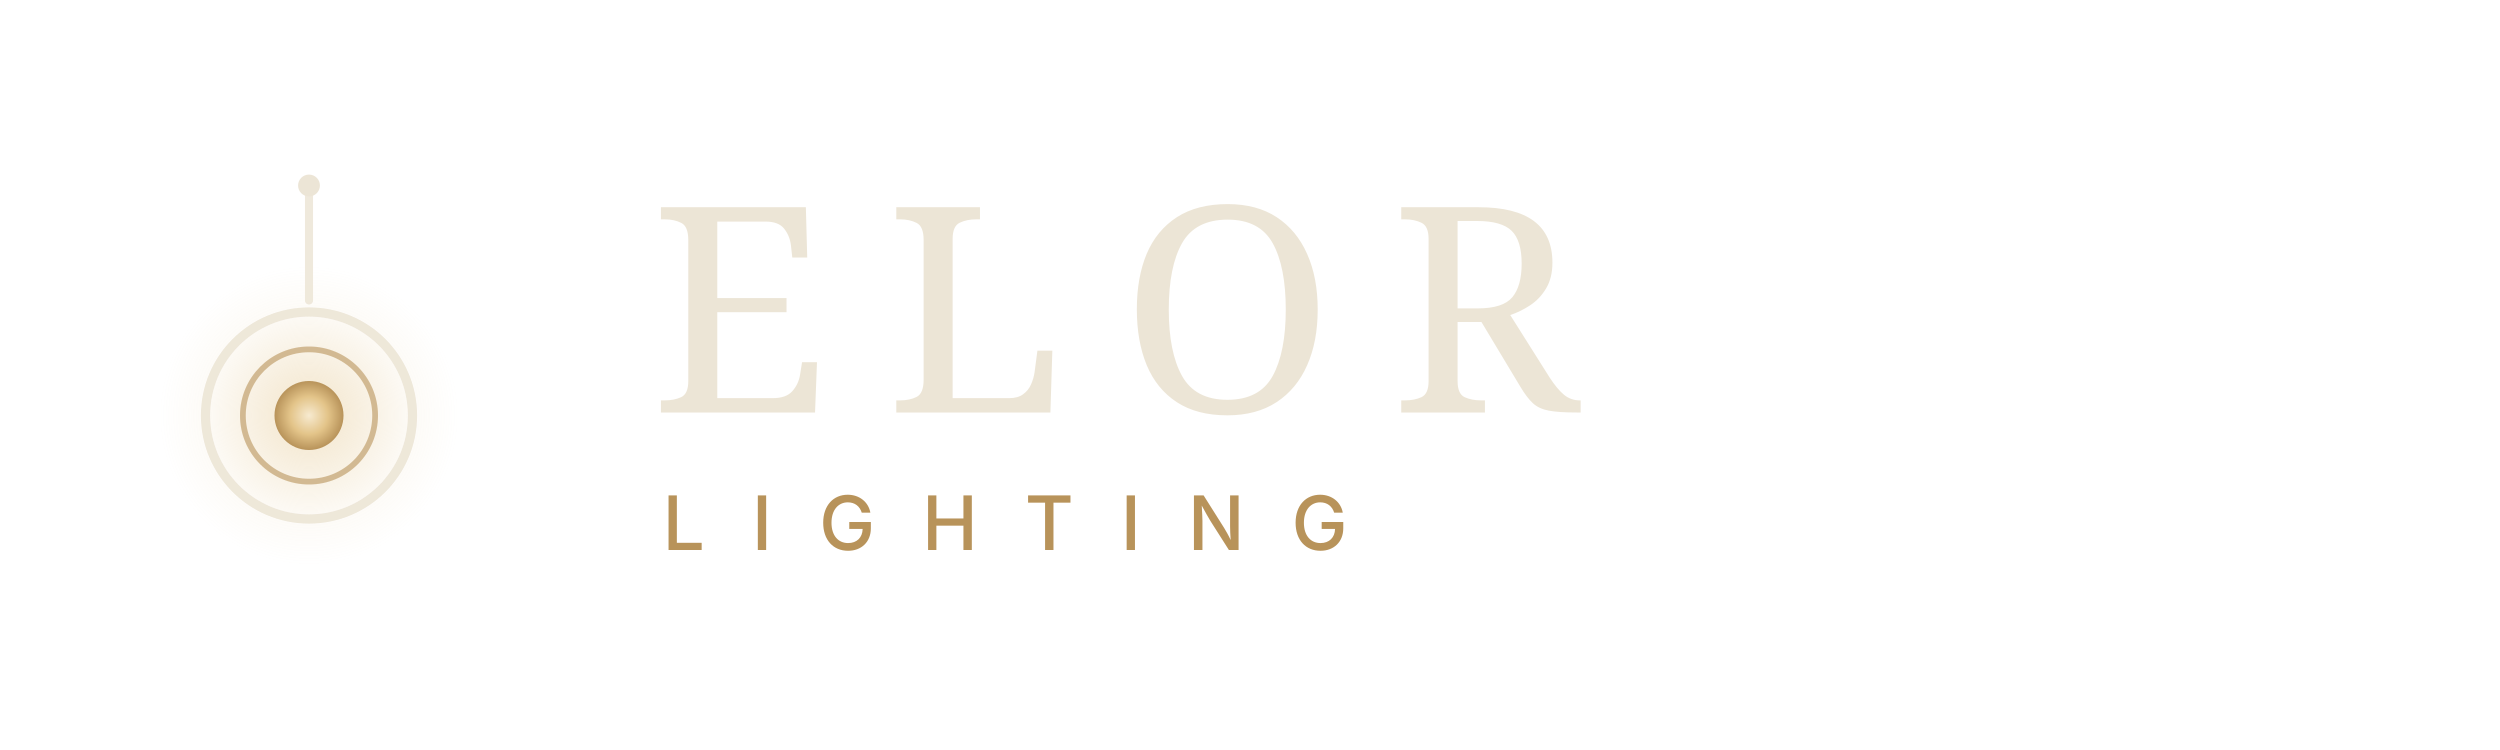
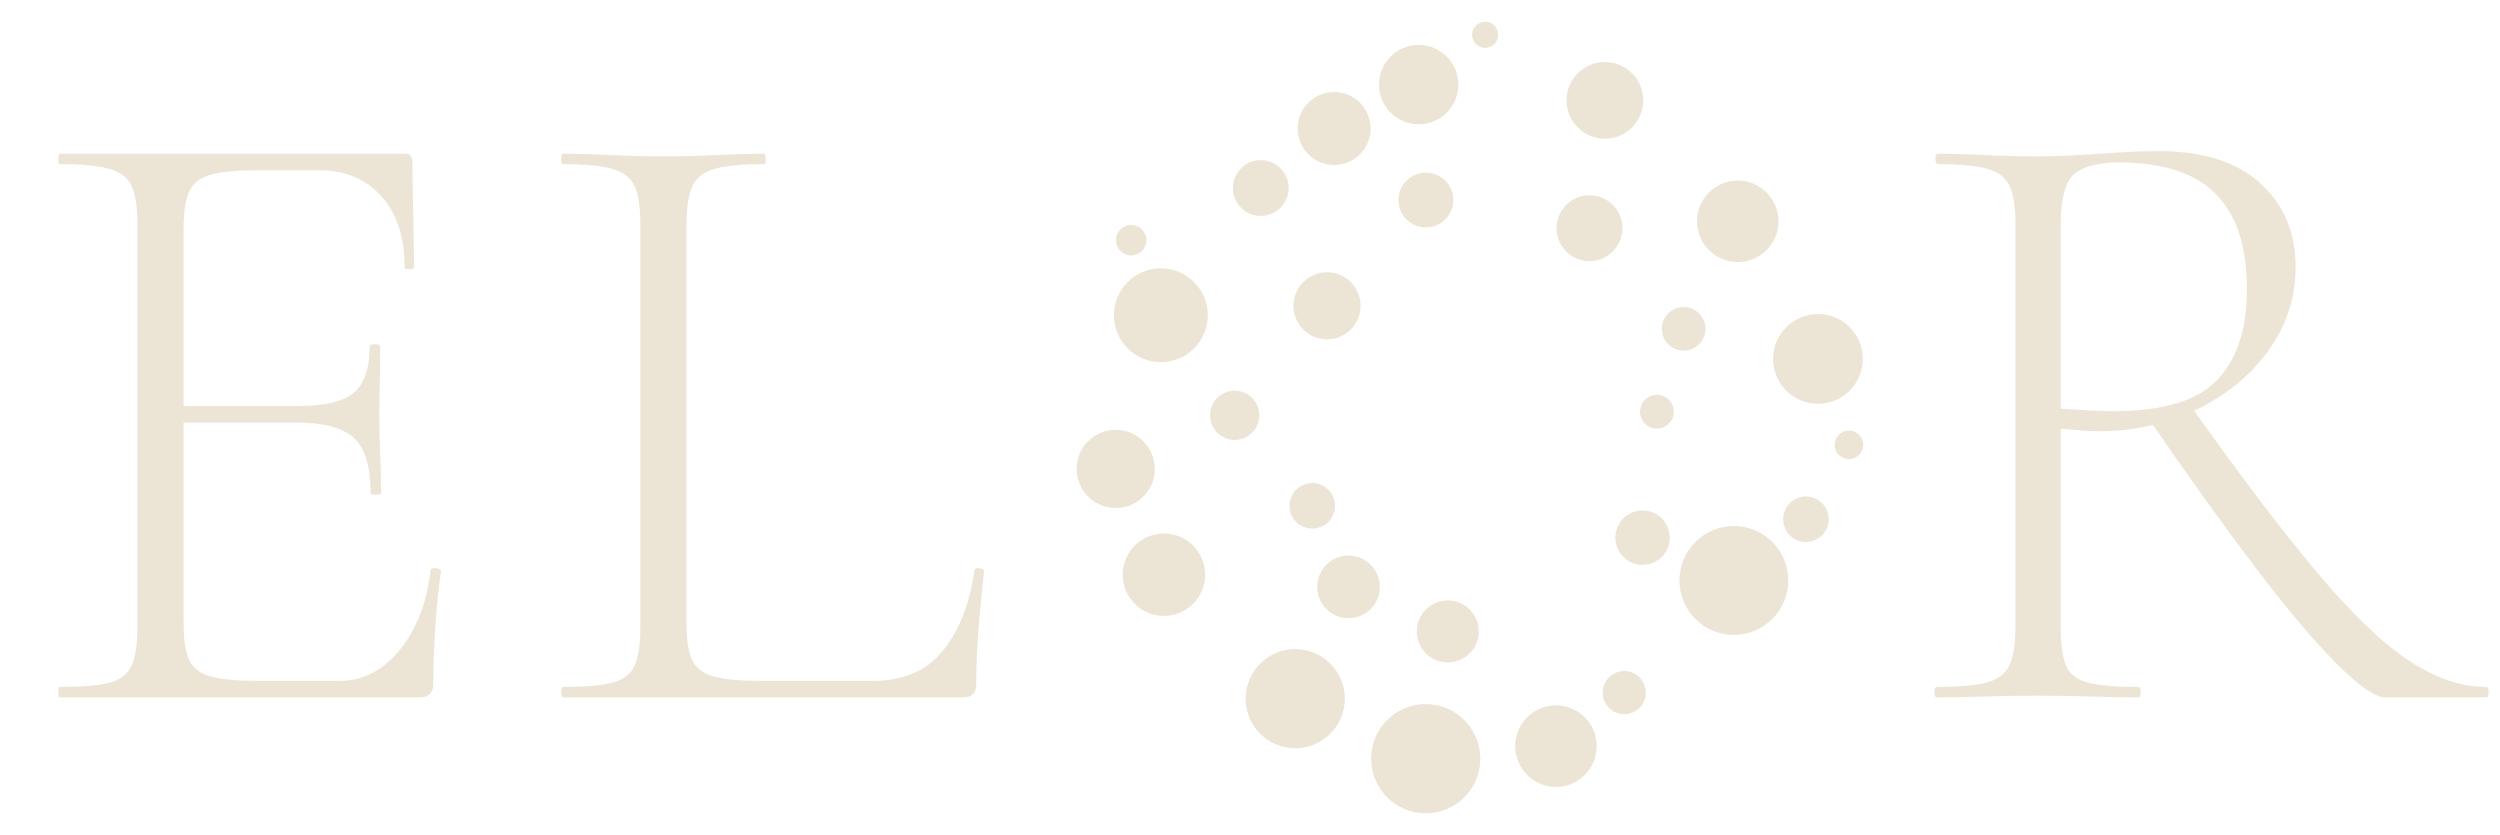
- <svg xmlns="http://www.w3.org/2000/svg" viewBox="0 0 400 120" fill="none">
-   <defs>
-     <radialGradient id="orb" cx="50%" cy="50%" r="50%">
-       <stop offset="0%" stop-color="#f7ead0" />
-       <stop offset="55%" stop-color="#e3c489" />
-       <stop offset="100%" stop-color="#b8935a" />
-     </radialGradient>
-     <radialGradient id="halo" cx="50%" cy="50%" r="50%">
-       <stop offset="0%" stop-color="#e3c489" stop-opacity="0.45" />
-       <stop offset="70%" stop-color="#e3c489" stop-opacity="0.07" />
-       <stop offset="100%" stop-color="#e3c489" stop-opacity="0" />
-     </radialGradient>
-   </defs>
-   <g transform="translate(20,26) scale(0.92)">
-     <circle cx="32" cy="44" r="26" fill="url(#halo)" />
-     <line x1="32" y1="4" x2="32" y2="24" stroke="#ece5d6" stroke-width="1.4" stroke-linecap="round" opacity="0.85" />
-     <circle cx="32" cy="4" r="1.9" fill="#ece5d6" />
-     <circle cx="32" cy="44" r="18" stroke="#ece5d6" stroke-width="1.6" opacity="0.9" />
-     <circle cx="32" cy="44" r="11.5" stroke="#b8935a" stroke-width="1" opacity="0.6" />
-     <circle cx="32" cy="44" r="6" fill="url(#orb)" />
+ <svg xmlns="http://www.w3.org/2000/svg" viewBox="-4.00 -128.27 459.80 153.57" fill="#ECE5D6" role="img" aria-label="ELOR">
+   <g id="letters">
+     <path transform="translate(0.00 0)" d="M73.12 0.00H7.04Q6.72 0.00 6.72 -0.96Q6.72 -1.92 7.04 -1.92Q13.12 -1.92 16.16 -2.72Q19.20 -3.52 20.24 -5.92Q21.28 -8.32 21.28 -12.96V-87.04Q21.28 -91.68 20.24 -94.00Q19.20 -96.32 16.16 -97.20Q13.12 -98.08 7.04 -98.08Q6.72 -98.08 6.72 -99.04Q6.72 -100.00 7.04 -100.00H70.40Q71.84 -100.00 71.84 -98.56L72.16 -79.20Q72.16 -78.72 71.28 -78.72Q70.40 -78.72 70.40 -79.20Q70.40 -87.52 66.08 -92.24Q61.76 -96.96 54.72 -96.96H43.68Q37.76 -96.96 34.80 -96.16Q31.84 -95.36 30.80 -93.04Q29.76 -90.72 29.76 -86.08V-13.60Q29.76 -9.12 30.80 -6.88Q31.84 -4.64 34.80 -3.84Q37.76 -3.04 43.68 -3.04H58.40Q64.80 -3.04 69.44 -8.64Q74.08 -14.24 75.20 -23.36Q75.20 -23.84 76.16 -23.76Q77.12 -23.68 77.12 -23.20Q76.48 -19.04 76.08 -13.20Q75.68 -7.36 75.68 -2.40Q75.68 0.00 73.12 0.00ZM64.16 -37.60Q64.16 -44.80 61.12 -47.68Q58.08 -50.56 50.40 -50.56H25.76V-53.60H50.88Q58.24 -53.60 61.12 -56.08Q64.00 -58.56 64.00 -64.64Q64.00 -64.96 64.96 -64.96Q65.92 -64.96 65.92 -64.64Q65.92 -60.00 65.84 -57.44Q65.76 -54.88 65.76 -52.00Q65.76 -48.48 65.92 -45.04Q66.08 -41.60 66.08 -37.60Q66.08 -37.28 65.12 -37.28Q64.16 -37.28 64.16 -37.60Z" />
+     <path transform="translate(93.78 0)" d="M28.48 -86.88V-13.60Q28.48 -9.12 29.52 -6.88Q30.56 -4.64 33.52 -3.84Q36.48 -3.04 42.24 -3.04H62.72Q71.20 -3.04 75.68 -8.64Q80.16 -14.24 81.44 -23.36Q81.44 -23.84 82.32 -23.76Q83.20 -23.68 83.20 -23.20Q82.72 -19.04 82.24 -13.20Q81.76 -7.36 81.76 -2.40Q81.76 0.00 79.36 0.00H5.76Q5.44 0.00 5.44 -0.96Q5.44 -1.92 5.76 -1.92Q11.84 -1.92 14.88 -2.72Q17.92 -3.52 18.96 -5.92Q20.00 -8.32 20.00 -12.96V-87.04Q20.00 -91.68 18.96 -94.00Q17.92 -96.32 14.88 -97.20Q11.84 -98.08 5.76 -98.08Q5.44 -98.08 5.44 -99.04Q5.44 -100.00 5.76 -100.00Q9.60 -100.00 14.32 -99.76Q19.04 -99.52 24.16 -99.52Q29.60 -99.52 34.32 -99.76Q39.04 -100.00 42.72 -100.00Q43.04 -100.00 43.04 -99.04Q43.04 -98.08 42.72 -98.08Q36.64 -98.08 33.60 -97.20Q30.56 -96.32 29.52 -93.92Q28.48 -91.52 28.48 -86.88Z" />
+     <path transform="translate(345.08 0)" d="M89.60 0.00Q86.88 0.00 80.64 -6.24Q74.40 -12.48 65.60 -24.08Q56.80 -35.68 45.92 -51.52L53.60 -53.92Q67.36 -34.56 76.96 -23.12Q86.56 -11.68 93.92 -6.80Q101.28 -1.92 108.16 -1.92Q108.64 -1.92 108.64 -0.96Q108.64 0.00 108.16 0.00Q100.96 0.00 96.40 0.00Q91.84 0.00 89.60 0.00ZM47.84 -100.48Q60.16 -100.48 66.64 -94.56Q73.12 -88.64 73.12 -79.20Q73.12 -70.72 68.16 -63.84Q63.20 -56.96 54.96 -52.96Q46.72 -48.96 36.80 -48.96Q35.36 -48.96 33.44 -49.12Q31.52 -49.28 29.92 -49.44V-12.96Q29.92 -8.32 30.88 -5.92Q31.84 -3.52 34.96 -2.72Q38.08 -1.92 44.16 -1.92Q44.64 -1.92 44.64 -0.96Q44.64 0.00 44.16 0.00Q40.32 0.00 35.76 -0.16Q31.20 -0.32 25.60 -0.32Q20.48 -0.32 15.68 -0.16Q10.88 0.00 7.04 0.00Q6.72 0.00 6.72 -0.96Q6.72 -1.92 7.04 -1.92Q13.12 -1.92 16.24 -2.72Q19.36 -3.52 20.48 -5.92Q21.60 -8.32 21.60 -12.96V-87.04Q21.60 -91.68 20.56 -94.00Q19.52 -96.32 16.48 -97.20Q13.44 -98.08 7.36 -98.08Q6.88 -98.08 6.88 -99.04Q6.88 -100.00 7.36 -100.00Q11.04 -100.00 15.76 -99.76Q20.48 -99.52 25.60 -99.52Q30.56 -99.52 37.12 -100.00Q43.68 -100.48 47.84 -100.48ZM64.16 -74.88Q64.16 -83.52 61.36 -88.64Q58.56 -93.76 53.36 -96.08Q48.16 -98.40 40.80 -98.40Q35.04 -98.40 32.48 -96.32Q29.92 -94.24 29.92 -86.72V-53.12Q32.16 -52.96 34.80 -52.80Q37.44 -52.64 39.52 -52.64Q53.28 -52.64 58.72 -58.40Q64.16 -64.16 64.16 -74.88Z" />
  </g>
-   <text x="104" y="66" font-family="'Playfair Display', Georgia, serif" font-size="46" font-weight="500" letter-spacing="9" fill="#ece5d6">ELOR</text>
-   <text x="106" y="88" font-family="'Inter', 'Segoe UI', sans-serif" font-size="12" font-weight="500" letter-spacing="7.5" fill="#b8935a">LIGHTING</text>
+   <g id="cluster">
+     <circle cx="256.92" cy="-112.71" r="7.30" />
+     <circle cx="291.17" cy="-109.81" r="7.05" />
+     <circle cx="315.61" cy="-87.57" r="7.49" />
+     <circle cx="330.36" cy="-62.26" r="8.25" />
+     <circle cx="328.15" cy="-32.77" r="4.19" />
+     <circle cx="314.89" cy="-21.51" r="10.01" />
+     <circle cx="294.73" cy="-0.88" r="3.97" />
+     <circle cx="282.17" cy="8.96" r="7.50" />
+     <circle cx="258.22" cy="11.27" r="10.04" />
+     <circle cx="234.22" cy="0.23" r="9.12" />
+     <circle cx="210.07" cy="-22.57" r="7.58" />
+     <circle cx="201.20" cy="-42.03" r="7.19" />
+     <circle cx="209.51" cy="-70.29" r="8.63" />
+     <circle cx="227.88" cy="-93.69" r="5.13" />
+     <circle cx="241.37" cy="-104.64" r="6.71" />
+     <circle cx="288.34" cy="-86.30" r="6.06" />
+     <circle cx="305.66" cy="-67.79" r="4.01" />
+     <circle cx="300.74" cy="-52.55" r="3.11" />
+     <circle cx="298.10" cy="-29.38" r="5.00" />
+     <circle cx="262.28" cy="-12.14" r="5.70" />
+     <circle cx="244.02" cy="-20.33" r="5.76" />
+     <circle cx="237.35" cy="-35.24" r="4.19" />
+     <circle cx="223.08" cy="-51.88" r="4.53" />
+     <circle cx="240.07" cy="-72.03" r="6.17" />
+     <circle cx="258.25" cy="-91.48" r="5.04" />
+     <circle cx="336.06" cy="-46.46" r="2.63" />
+     <circle cx="204.04" cy="-84.09" r="2.80" />
+     <circle cx="269.15" cy="-121.87" r="2.40" />
+   </g>
</svg>
